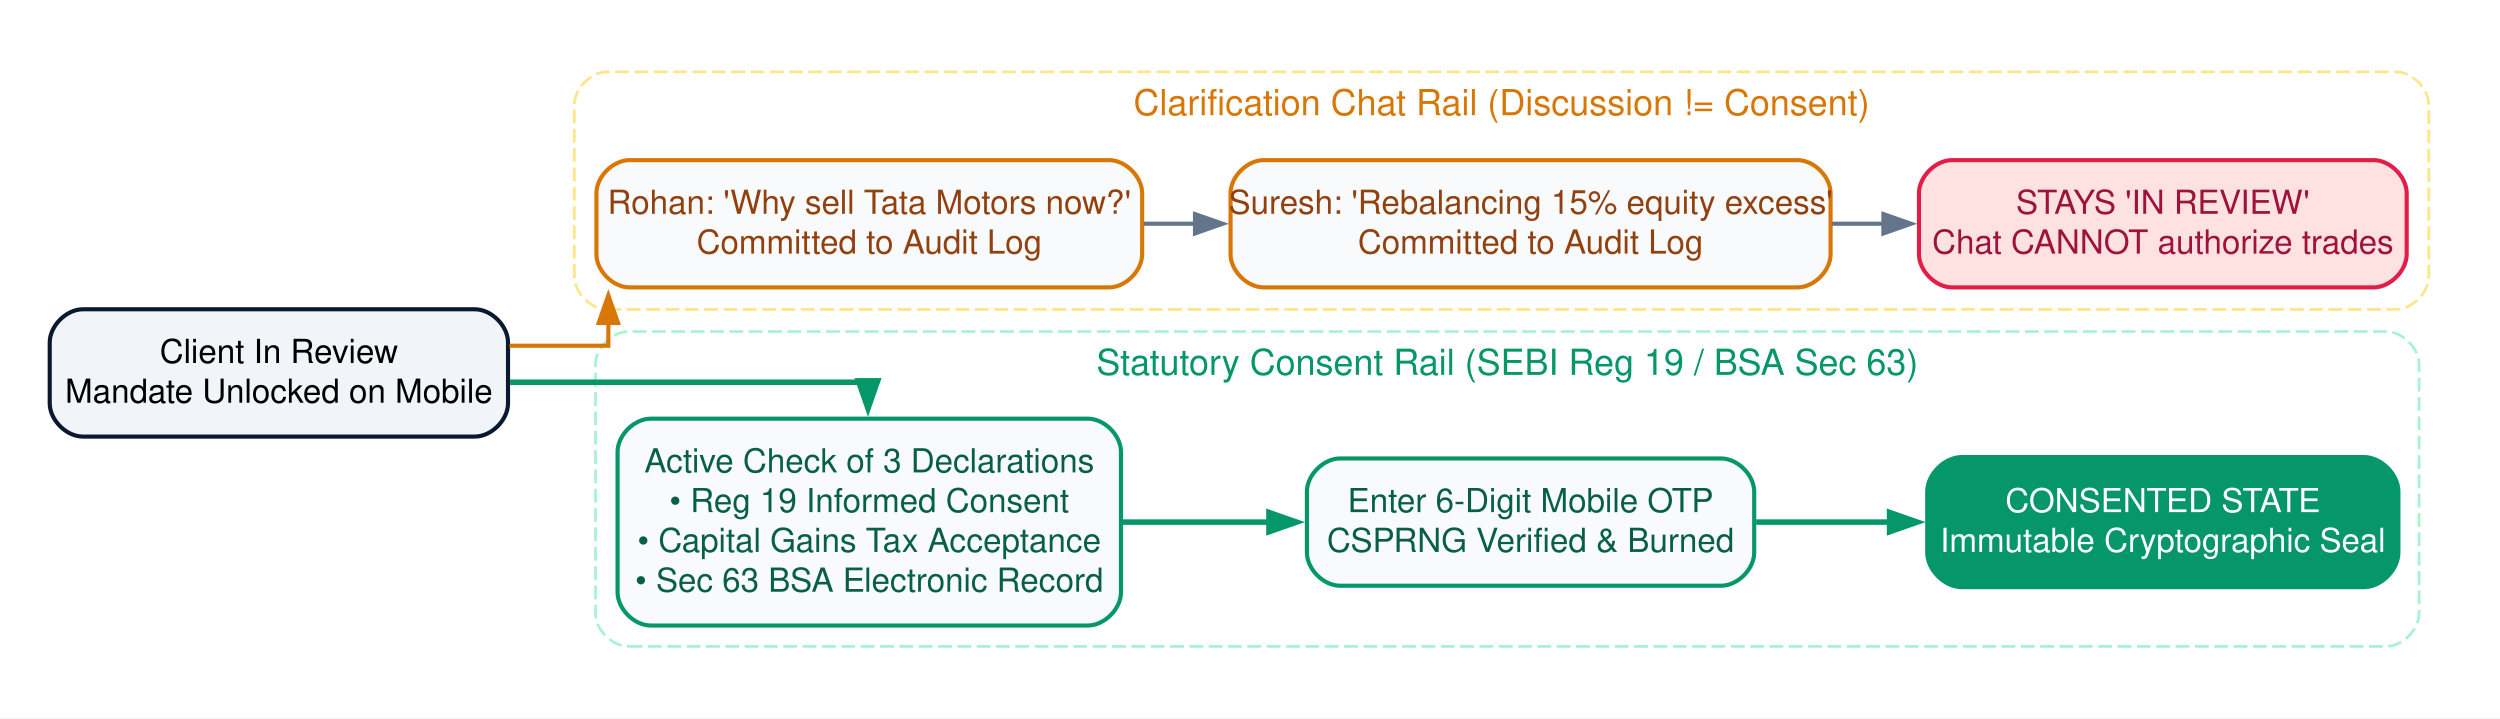
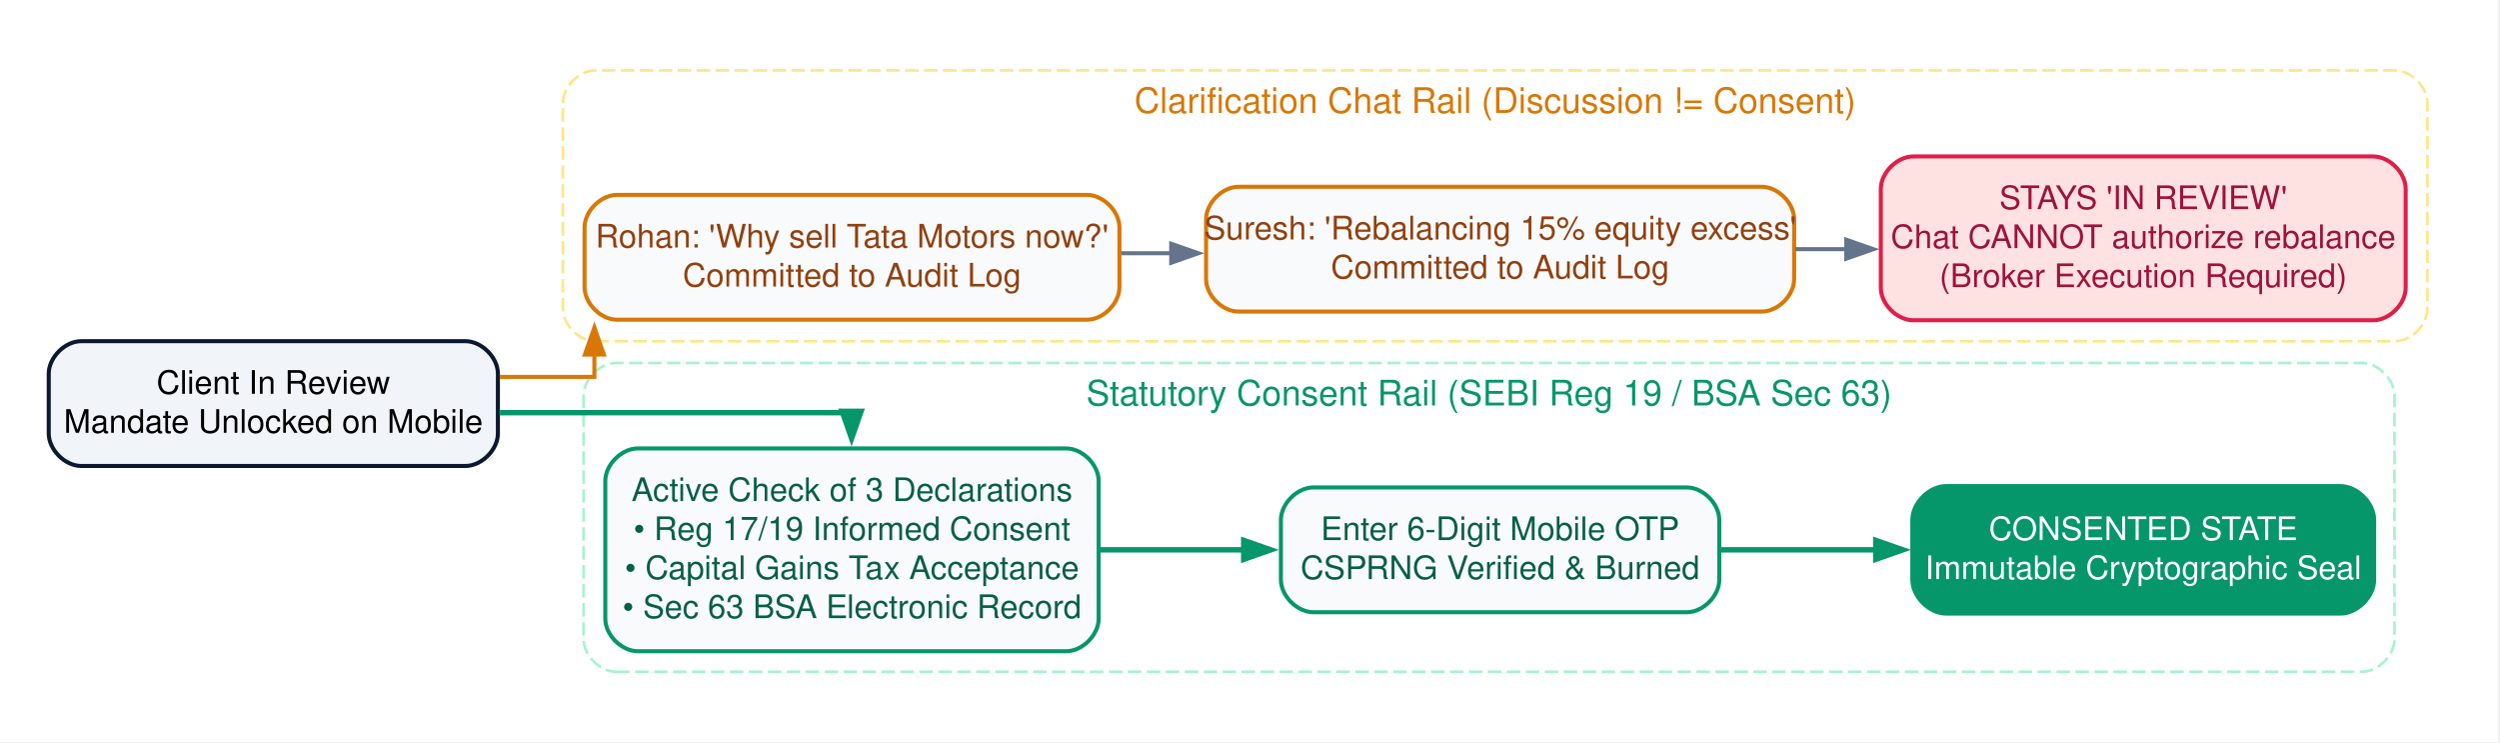
- <svg xmlns="http://www.w3.org/2000/svg" width="905pt" height="260pt" viewBox="0.00 0.00 905.00 260.00">
-   <g id="graph0" class="graph" transform="scale(1 1) rotate(0) translate(18 242)">
-     <polygon fill="#ffffff" stroke="none" points="-18,18 -18,-242 887.22,-242 887.22,18 -18,18" />
+ <svg xmlns="http://www.w3.org/2000/svg" width="923pt" height="274pt" viewBox="0.00 0.00 923.00 274.00">
+   <g id="graph0" class="graph" transform="scale(1 1) rotate(0) translate(18 256)">
+     <polygon fill="#ffffff" stroke="none" points="-18,18 -18,-256 904.53,-256 904.53,18 -18,18" />
    <g id="clust1" class="cluster">
-       <path fill="#ffffff" stroke="#fde68a" stroke-dasharray="5,2" d="M201.9,-130C201.9,-130 849.22,-130 849.22,-130 855.22,-130 861.22,-136 861.22,-142 861.22,-142 861.22,-204 861.22,-204 861.22,-210 855.22,-216 849.22,-216 849.22,-216 201.9,-216 201.9,-216 195.9,-216 189.9,-210 189.9,-204 189.9,-204 189.9,-142 189.9,-142 189.9,-136 195.9,-130 201.9,-130" />
-       <text xml:space="preserve" text-anchor="middle" x="525.56" y="-200.3" font-family="Helvetica,Arial,sans-serif" font-size="13.00" fill="#d97706">Clarification Chat Rail (Discussion != Consent)</text>
+       <path fill="#ffffff" stroke="#fde68a" stroke-dasharray="5,2" d="M201.9,-130C201.9,-130 866.53,-130 866.53,-130 872.53,-130 878.53,-136 878.53,-142 878.53,-142 878.53,-218 878.53,-218 878.53,-224 872.53,-230 866.53,-230 866.53,-230 201.9,-230 201.9,-230 195.9,-230 189.9,-224 189.9,-218 189.9,-218 189.9,-142 189.9,-142 189.9,-136 195.9,-130 201.9,-130" />
+       <text xml:space="preserve" text-anchor="middle" x="534.21" y="-214.3" font-family="Helvetica,Arial,sans-serif" font-size="13.00" fill="#d97706">Clarification Chat Rail (Discussion != Consent)</text>
    </g>
    <g id="clust2" class="cluster">
-       <path fill="#ffffff" stroke="#a7f3d0" stroke-dasharray="5,2" d="M209.56,-8C209.56,-8 845.72,-8 845.72,-8 851.72,-8 857.72,-14 857.72,-20 857.72,-20 857.72,-110 857.72,-110 857.72,-116 851.72,-122 845.72,-122 845.72,-122 209.56,-122 209.56,-122 203.56,-122 197.56,-116 197.56,-110 197.56,-110 197.56,-20 197.56,-20 197.56,-14 203.56,-8 209.56,-8" />
-       <text xml:space="preserve" text-anchor="middle" x="527.64" y="-106.3" font-family="Helvetica,Arial,sans-serif" font-size="13.00" fill="#059669">Statutory Consent Rail (SEBI Reg 19 / BSA Sec 63)</text>
+       <path fill="#ffffff" stroke="#a7f3d0" stroke-dasharray="5,2" d="M209.56,-8C209.56,-8 854.38,-8 854.38,-8 860.38,-8 866.38,-14 866.38,-20 866.38,-20 866.38,-110 866.38,-110 866.38,-116 860.38,-122 854.38,-122 854.38,-122 209.56,-122 209.56,-122 203.56,-122 197.56,-116 197.56,-110 197.56,-110 197.56,-20 197.56,-20 197.56,-14 203.56,-8 209.56,-8" />
+       <text xml:space="preserve" text-anchor="middle" x="531.97" y="-106.3" font-family="Helvetica,Arial,sans-serif" font-size="13.00" fill="#059669">Statutory Consent Rail (SEBI Reg 19 / BSA Sec 63)</text>
    </g>
    <g id="node1" class="node">
      <path fill="#f1f5f9" stroke="#0a192f" stroke-width="1.5" d="M153.9,-130.04C153.9,-130.04 12,-130.04 12,-130.04 6,-130.04 0,-124.04 0,-118.04 0,-118.04 0,-95.96 0,-95.96 0,-89.96 6,-83.96 12,-83.96 12,-83.96 153.9,-83.96 153.9,-83.96 159.9,-83.96 165.9,-89.96 165.9,-95.96 165.9,-95.96 165.9,-118.04 165.9,-118.04 165.9,-124.04 159.9,-130.04 153.9,-130.04" />
      <text xml:space="preserve" text-anchor="middle" x="82.95" y="-110.6" font-family="Helvetica,Arial,sans-serif" font-size="12.00">Client In Review</text>
      <text xml:space="preserve" text-anchor="middle" x="82.95" y="-96.2" font-family="Helvetica,Arial,sans-serif" font-size="12.00">Mandate Unlocked on Mobile</text>
    </g>
    <g id="node2" class="node">
      <path fill="#f8fafc" stroke="#d97706" stroke-width="1.5" d="M383.46,-184.04C383.46,-184.04 209.9,-184.04 209.9,-184.04 203.9,-184.04 197.9,-178.04 197.9,-172.04 197.9,-172.04 197.9,-149.96 197.9,-149.96 197.9,-143.96 203.9,-137.96 209.9,-137.96 209.9,-137.96 383.46,-137.96 383.46,-137.96 389.46,-137.96 395.46,-143.96 395.46,-149.96 395.46,-149.96 395.46,-172.04 395.46,-172.04 395.46,-178.04 389.46,-184.04 383.46,-184.04" />
      <text xml:space="preserve" text-anchor="middle" x="296.68" y="-164.6" font-family="Helvetica,Arial,sans-serif" font-size="12.00" fill="#92400e">Rohan: 'Why sell Tata Motors now?'</text>
      <text xml:space="preserve" text-anchor="middle" x="296.68" y="-150.2" font-family="Helvetica,Arial,sans-serif" font-size="12.00" fill="#92400e">Committed to Audit Log</text>
    </g>
    <g id="edge1" class="edge">
-       <path fill="none" stroke="#d97706" stroke-width="1.5" d="M166.44,-116.84C186.48,-116.84 202.22,-116.84 202.22,-116.84 202.22,-116.84 202.22,-125.1 202.22,-125.1" />
-       <polygon fill="#d97706" stroke="#d97706" stroke-width="1.5" points="198.72,-125.1 202.22,-135.1 205.72,-125.1 198.72,-125.1" />
+       <path fill="none" stroke="#d97706" stroke-width="1.5" d="M166.59,-116.84C186.22,-116.84 201.53,-116.84 201.53,-116.84 201.53,-116.84 201.53,-125.1 201.53,-125.1" />
+       <polygon fill="#d97706" stroke="#d97706" stroke-width="1.5" points="198.03,-125.1 201.53,-135.1 205.03,-125.1 198.03,-125.1" />
    </g>
    <g id="node5" class="node">
      <path fill="#f8fafc" stroke="#059669" stroke-width="1.5" d="M375.79,-90.44C375.79,-90.44 217.56,-90.44 217.56,-90.44 211.56,-90.44 205.56,-84.44 205.56,-78.44 205.56,-78.44 205.56,-27.56 205.56,-27.56 205.56,-21.56 211.56,-15.56 217.56,-15.56 217.56,-15.56 375.79,-15.56 375.79,-15.56 381.79,-15.56 387.79,-21.56 387.79,-27.56 387.79,-27.56 387.79,-78.44 387.79,-78.44 387.79,-84.44 381.79,-90.44 375.79,-90.44" />
      <text xml:space="preserve" text-anchor="middle" x="296.68" y="-71" font-family="Helvetica,Arial,sans-serif" font-size="12.00" fill="#065f46">Active Check of 3 Declarations</text>
-       <text xml:space="preserve" text-anchor="middle" x="296.68" y="-56.6" font-family="Helvetica,Arial,sans-serif" font-size="12.00" fill="#065f46">• Reg 19 Informed Consent</text>
+       <text xml:space="preserve" text-anchor="middle" x="296.68" y="-56.6" font-family="Helvetica,Arial,sans-serif" font-size="12.00" fill="#065f46">• Reg 17/19 Informed Consent</text>
      <text xml:space="preserve" text-anchor="middle" x="296.68" y="-42.2" font-family="Helvetica,Arial,sans-serif" font-size="12.00" fill="#065f46">• Capital Gains Tax Acceptance</text>
      <text xml:space="preserve" text-anchor="middle" x="296.68" y="-27.8" font-family="Helvetica,Arial,sans-serif" font-size="12.00" fill="#065f46">• Sec 63 BSA Electronic Record</text>
    </g>
    <g id="edge4" class="edge">
-       <path fill="none" stroke="#059669" stroke-width="2" d="M166.63,-103.64C226.38,-103.64 296.22,-103.64 296.22,-103.64 296.22,-103.64 296.22,-102.39 296.22,-102.39" />
-       <polygon fill="#059669" stroke="#059669" stroke-width="2" points="299.72,-104.15 296.22,-94.15 292.72,-104.15 299.72,-104.15" />
+       <path fill="none" stroke="#059669" stroke-width="2" d="M166.44,-103.64C226.35,-103.64 296.53,-103.64 296.53,-103.64 296.53,-103.64 296.53,-102.39 296.53,-102.39" />
+       <polygon fill="#059669" stroke="#059669" stroke-width="2" points="300.03,-104.15 296.53,-94.15 293.03,-104.15 300.03,-104.15" />
    </g>
    <g id="node3" class="node">
-       <path fill="#f8fafc" stroke="#d97706" stroke-width="1.5" d="M632.67,-184.04C632.67,-184.04 439.46,-184.04 439.46,-184.04 433.46,-184.04 427.46,-178.04 427.46,-172.04 427.46,-172.04 427.46,-149.96 427.46,-149.96 427.46,-143.96 433.46,-137.96 439.46,-137.96 439.46,-137.96 632.67,-137.96 632.67,-137.96 638.67,-137.96 644.67,-143.96 644.67,-149.96 644.67,-149.96 644.67,-172.04 644.67,-172.04 644.67,-178.04 638.67,-184.04 632.67,-184.04" />
-       <text xml:space="preserve" text-anchor="middle" x="536.06" y="-164.6" font-family="Helvetica,Arial,sans-serif" font-size="12.00" fill="#92400e">Suresh: 'Rebalancing 15% equity excess'</text>
-       <text xml:space="preserve" text-anchor="middle" x="536.06" y="-150.2" font-family="Helvetica,Arial,sans-serif" font-size="12.00" fill="#92400e">Committed to Audit Log</text>
+       <path fill="#f8fafc" stroke="#d97706" stroke-width="1.5" d="M632.67,-187.04C632.67,-187.04 439.46,-187.04 439.46,-187.04 433.46,-187.04 427.46,-181.04 427.46,-175.04 427.46,-175.04 427.46,-152.96 427.46,-152.96 427.46,-146.96 433.46,-140.96 439.46,-140.96 439.46,-140.96 632.67,-140.96 632.67,-140.96 638.67,-140.96 644.67,-146.96 644.67,-152.96 644.67,-152.96 644.67,-175.04 644.67,-175.04 644.67,-181.04 638.67,-187.04 632.67,-187.04" />
+       <text xml:space="preserve" text-anchor="middle" x="536.06" y="-167.6" font-family="Helvetica,Arial,sans-serif" font-size="12.00" fill="#92400e">Suresh: 'Rebalancing 15% equity excess'</text>
+       <text xml:space="preserve" text-anchor="middle" x="536.06" y="-153.2" font-family="Helvetica,Arial,sans-serif" font-size="12.00" fill="#92400e">Committed to Audit Log</text>
    </g>
    <g id="edge2" class="edge">
-       <path fill="none" stroke="#64748b" stroke-width="1.5" d="M396.12,-161C396.12,-161 414.59,-161 414.59,-161" />
-       <polygon fill="#64748b" stroke="#64748b" stroke-width="1.5" points="414.59,-164.5 424.59,-161 414.59,-157.5 414.59,-164.5" />
+       <path fill="none" stroke="#64748b" stroke-width="1.5" d="M396.12,-162.5C396.12,-162.5 414.59,-162.5 414.59,-162.5" />
+       <polygon fill="#64748b" stroke="#64748b" stroke-width="1.5" points="414.59,-166 424.59,-162.5 414.59,-159 414.59,-166" />
    </g>
    <g id="node4" class="node">
-       <path fill="#fee2e2" stroke="#e11d48" stroke-width="1.5" d="M841.22,-184.04C841.22,-184.04 688.67,-184.04 688.67,-184.04 682.67,-184.04 676.67,-178.04 676.67,-172.04 676.67,-172.04 676.67,-149.96 676.67,-149.96 676.67,-143.96 682.67,-137.96 688.67,-137.96 688.67,-137.96 841.22,-137.96 841.22,-137.96 847.22,-137.96 853.22,-143.96 853.22,-149.96 853.22,-149.96 853.22,-172.04 853.22,-172.04 853.22,-178.04 847.22,-184.04 841.22,-184.04" />
-       <text xml:space="preserve" text-anchor="middle" x="764.94" y="-164.6" font-family="Helvetica,Arial,sans-serif" font-size="12.00" fill="#9f1239">STAYS 'IN REVIEW'</text>
-       <text xml:space="preserve" text-anchor="middle" x="764.94" y="-150.2" font-family="Helvetica,Arial,sans-serif" font-size="12.00" fill="#9f1239">Chat CANNOT authorize trades</text>
+       <path fill="#fee2e2" stroke="#e11d48" stroke-width="1.5" d="M858.53,-198.24C858.53,-198.24 688.67,-198.24 688.67,-198.24 682.67,-198.24 676.67,-192.24 676.67,-186.24 676.67,-186.24 676.67,-149.76 676.67,-149.76 676.67,-143.76 682.67,-137.76 688.67,-137.76 688.67,-137.76 858.53,-137.76 858.53,-137.76 864.53,-137.76 870.53,-143.76 870.53,-149.76 870.53,-149.76 870.53,-186.24 870.53,-186.24 870.53,-192.24 864.53,-198.24 858.53,-198.24" />
+       <text xml:space="preserve" text-anchor="middle" x="773.6" y="-178.8" font-family="Helvetica,Arial,sans-serif" font-size="12.00" fill="#9f1239">STAYS 'IN REVIEW'</text>
+       <text xml:space="preserve" text-anchor="middle" x="773.6" y="-164.4" font-family="Helvetica,Arial,sans-serif" font-size="12.00" fill="#9f1239">Chat CANNOT authorize rebalance</text>
+       <text xml:space="preserve" text-anchor="middle" x="773.6" y="-150" font-family="Helvetica,Arial,sans-serif" font-size="12.00" fill="#9f1239">(Broker Execution Required)</text>
    </g>
    <g id="edge3" class="edge">
-       <path fill="none" stroke="#64748b" stroke-width="1.5" d="M645.14,-161C645.14,-161 663.79,-161 663.79,-161" />
-       <polygon fill="#64748b" stroke="#64748b" stroke-width="1.5" points="663.79,-164.5 673.79,-161 663.79,-157.5 663.79,-164.5" />
+       <path fill="none" stroke="#64748b" stroke-width="1.5" d="M645.1,-164C645.1,-164 663.91,-164 663.91,-164" />
+       <polygon fill="#64748b" stroke="#64748b" stroke-width="1.5" points="663.91,-167.5 673.91,-164 663.91,-160.5 663.91,-167.5" />
    </g>
    <g id="node6" class="node">
      <path fill="#f8fafc" stroke="#059669" stroke-width="1.5" d="M605.02,-76.04C605.02,-76.04 467.1,-76.04 467.1,-76.04 461.1,-76.04 455.1,-70.04 455.1,-64.04 455.1,-64.04 455.1,-41.96 455.1,-41.96 455.1,-35.96 461.1,-29.96 467.1,-29.96 467.1,-29.96 605.02,-29.96 605.02,-29.96 611.02,-29.96 617.02,-35.96 617.02,-41.96 617.02,-41.96 617.02,-64.04 617.02,-64.04 617.02,-70.04 611.02,-76.04 605.02,-76.04" />
      <text xml:space="preserve" text-anchor="middle" x="536.06" y="-56.6" font-family="Helvetica,Arial,sans-serif" font-size="12.00" fill="#065f46">Enter 6-Digit Mobile OTP</text>
      <text xml:space="preserve" text-anchor="middle" x="536.06" y="-42.2" font-family="Helvetica,Arial,sans-serif" font-size="12.00" fill="#065f46">CSPRNG Verified &amp; Burned</text>
    </g>
    <g id="edge5" class="edge">
      <path fill="none" stroke="#059669" stroke-width="2" d="M388.2,-53C388.2,-53 441.36,-53 441.36,-53" />
      <polygon fill="#059669" stroke="#059669" stroke-width="2" points="441.36,-56.5 451.36,-53 441.36,-49.5 441.36,-56.5" />
    </g>
    <g id="node7" class="node">
-       <path fill="#059669" stroke="#059669" stroke-width="2.5" d="M837.72,-76.04C837.72,-76.04 692.16,-76.04 692.16,-76.04 686.16,-76.04 680.16,-70.04 680.16,-64.04 680.16,-64.04 680.16,-41.96 680.16,-41.96 680.16,-35.96 686.16,-29.96 692.16,-29.96 692.16,-29.96 837.72,-29.96 837.72,-29.96 843.72,-29.96 849.72,-35.96 849.72,-41.96 849.72,-41.96 849.72,-64.04 849.72,-64.04 849.72,-70.04 843.72,-76.04 837.72,-76.04" />
-       <text xml:space="preserve" text-anchor="middle" x="764.94" y="-56.6" font-family="Helvetica,Arial,sans-serif" font-size="12.00" fill="#ffffff">CONSENTED STATE</text>
-       <text xml:space="preserve" text-anchor="middle" x="764.94" y="-42.2" font-family="Helvetica,Arial,sans-serif" font-size="12.00" fill="#ffffff">Immutable Cryptographic Seal</text>
+       <path fill="#059669" stroke="#059669" stroke-width="2.5" d="M846.38,-76.04C846.38,-76.04 700.82,-76.04 700.82,-76.04 694.82,-76.04 688.82,-70.04 688.82,-64.04 688.82,-64.04 688.82,-41.96 688.82,-41.96 688.82,-35.96 694.82,-29.96 700.82,-29.96 700.82,-29.96 846.38,-29.96 846.38,-29.96 852.38,-29.96 858.38,-35.96 858.38,-41.96 858.38,-41.96 858.38,-64.04 858.38,-64.04 858.38,-70.04 852.38,-76.04 846.38,-76.04" />
+       <text xml:space="preserve" text-anchor="middle" x="773.6" y="-56.6" font-family="Helvetica,Arial,sans-serif" font-size="12.00" fill="#ffffff">CONSENTED STATE</text>
+       <text xml:space="preserve" text-anchor="middle" x="773.6" y="-42.2" font-family="Helvetica,Arial,sans-serif" font-size="12.00" fill="#ffffff">Immutable Cryptographic Seal</text>
    </g>
    <g id="edge6" class="edge">
-       <path fill="none" stroke="#059669" stroke-width="2" d="M617.72,-53C617.72,-53 666.03,-53 666.03,-53" />
-       <polygon fill="#059669" stroke="#059669" stroke-width="2" points="666.03,-56.5 676.03,-53 666.03,-49.5 666.03,-56.5" />
+       <path fill="none" stroke="#059669" stroke-width="2" d="M617.48,-53C617.48,-53 674.81,-53 674.81,-53" />
+       <polygon fill="#059669" stroke="#059669" stroke-width="2" points="674.81,-56.5 684.81,-53 674.81,-49.5 674.81,-56.5" />
    </g>
  </g>
</svg>
